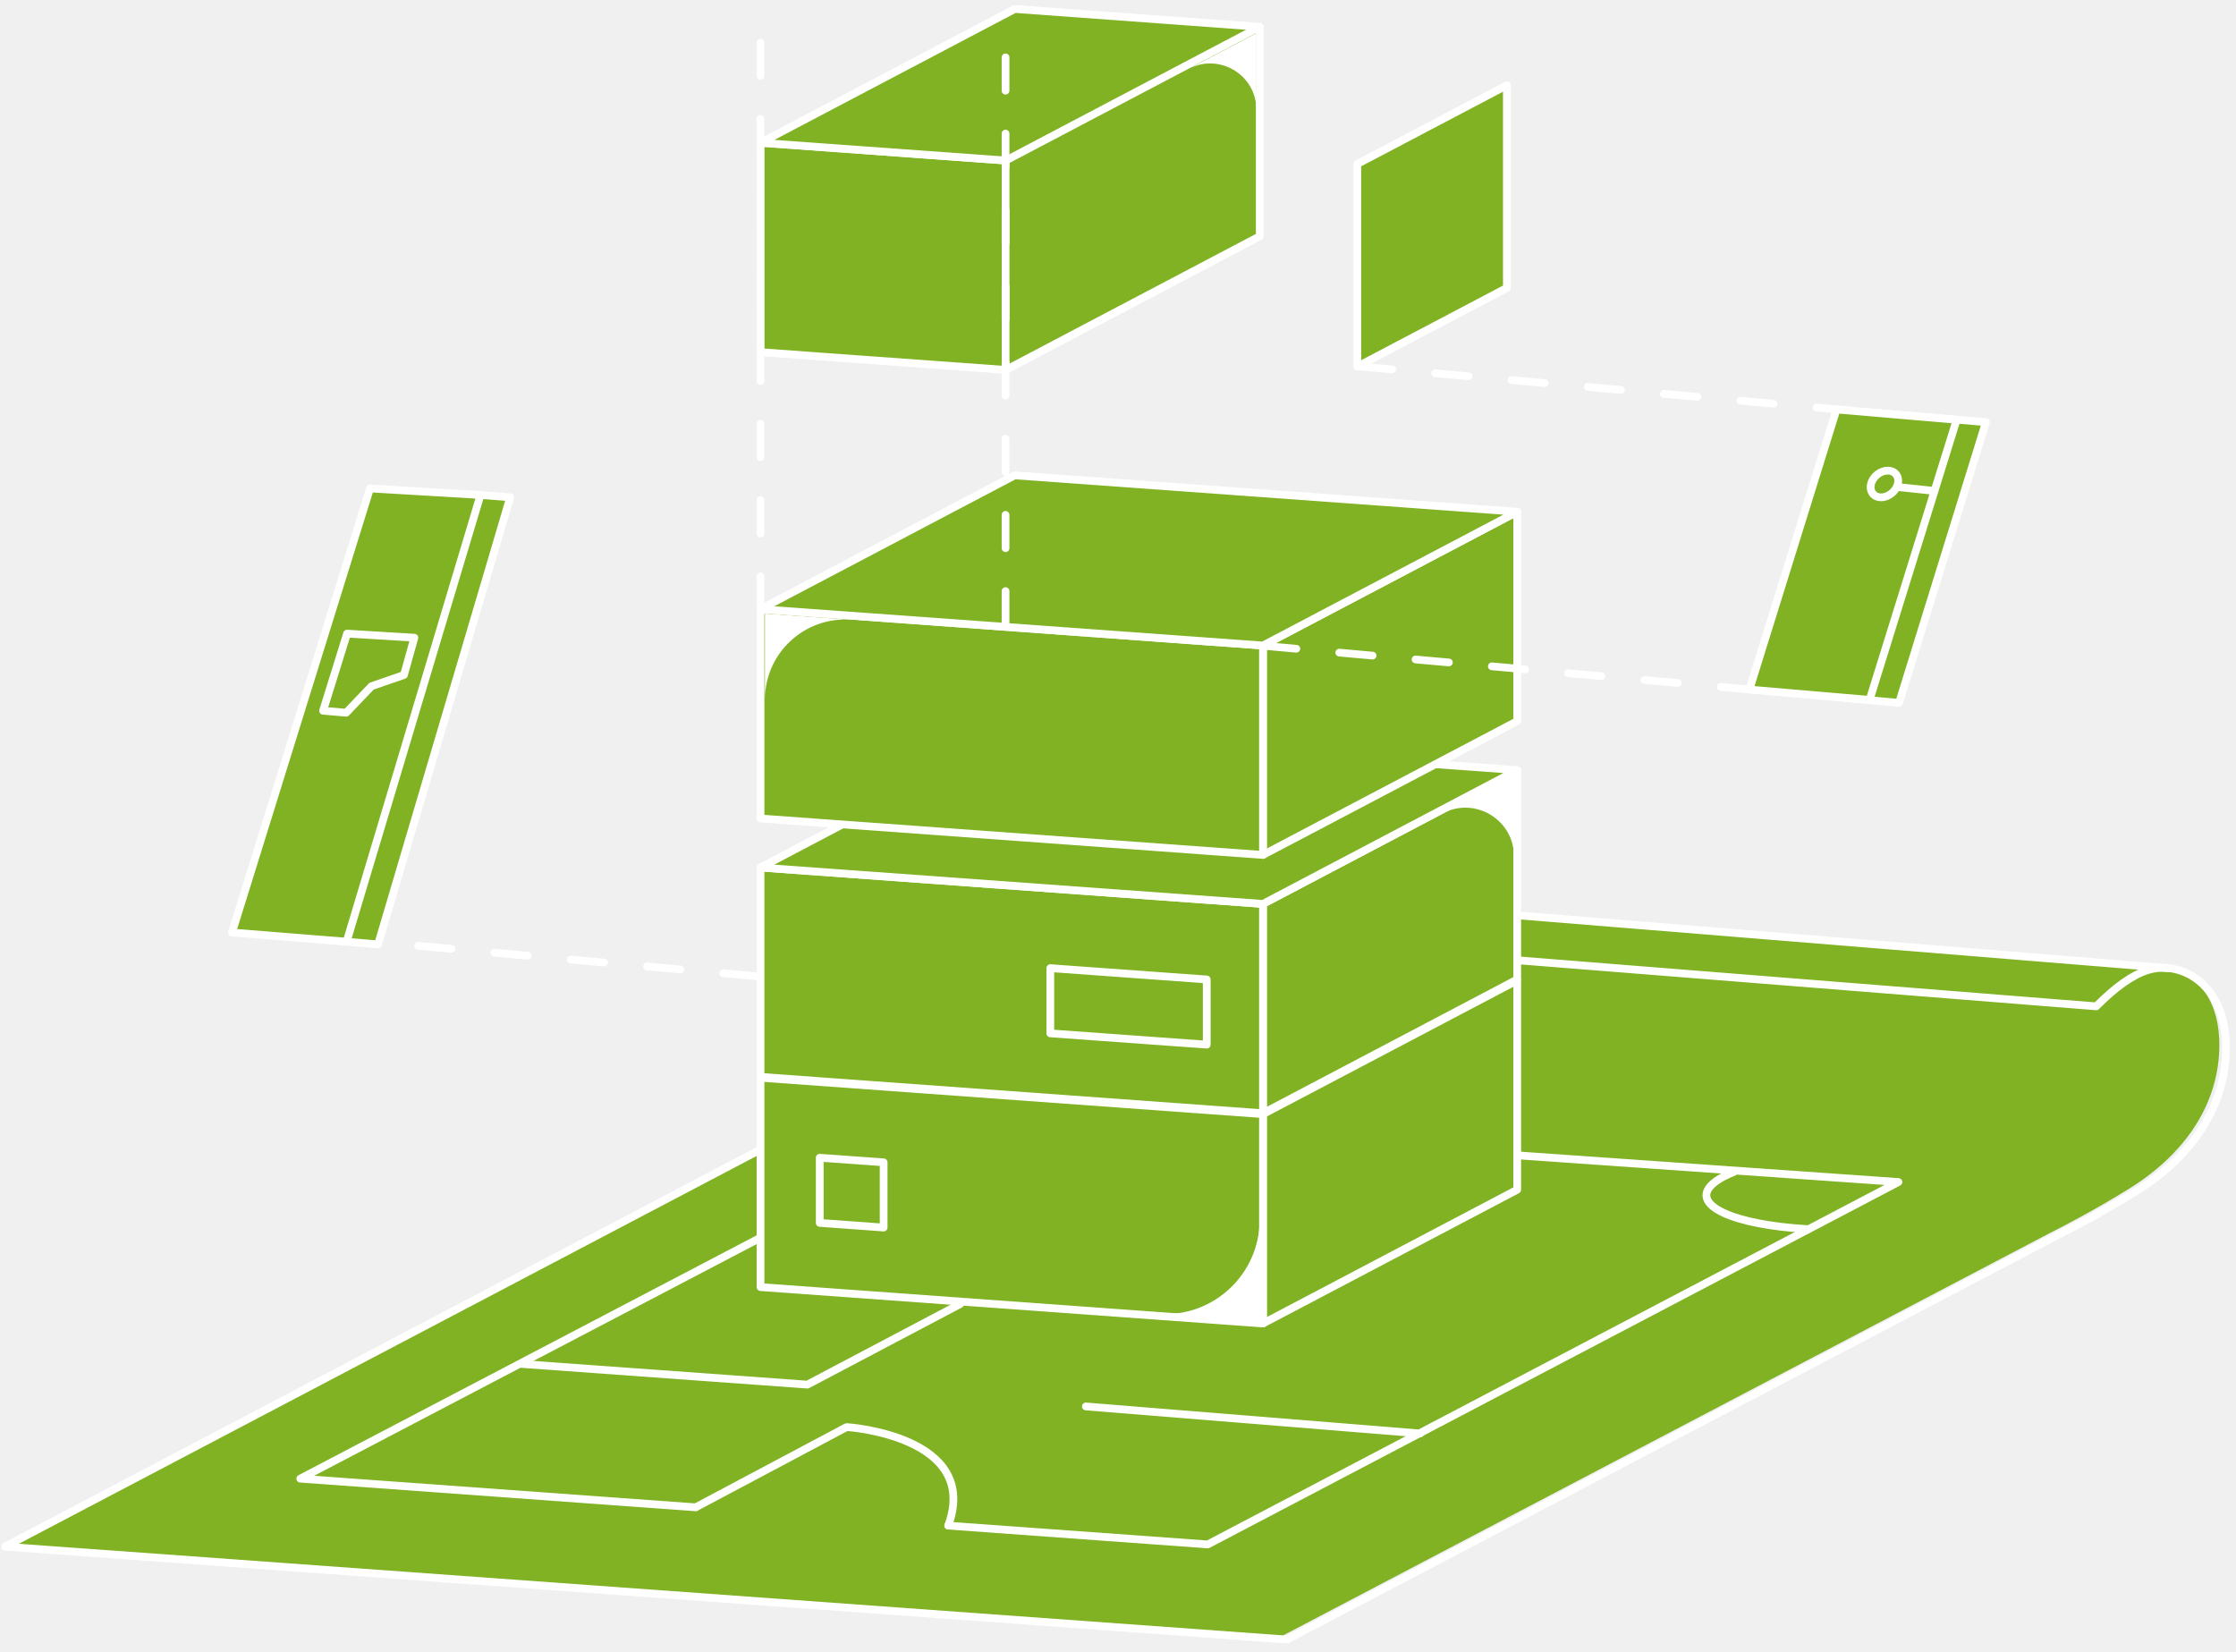
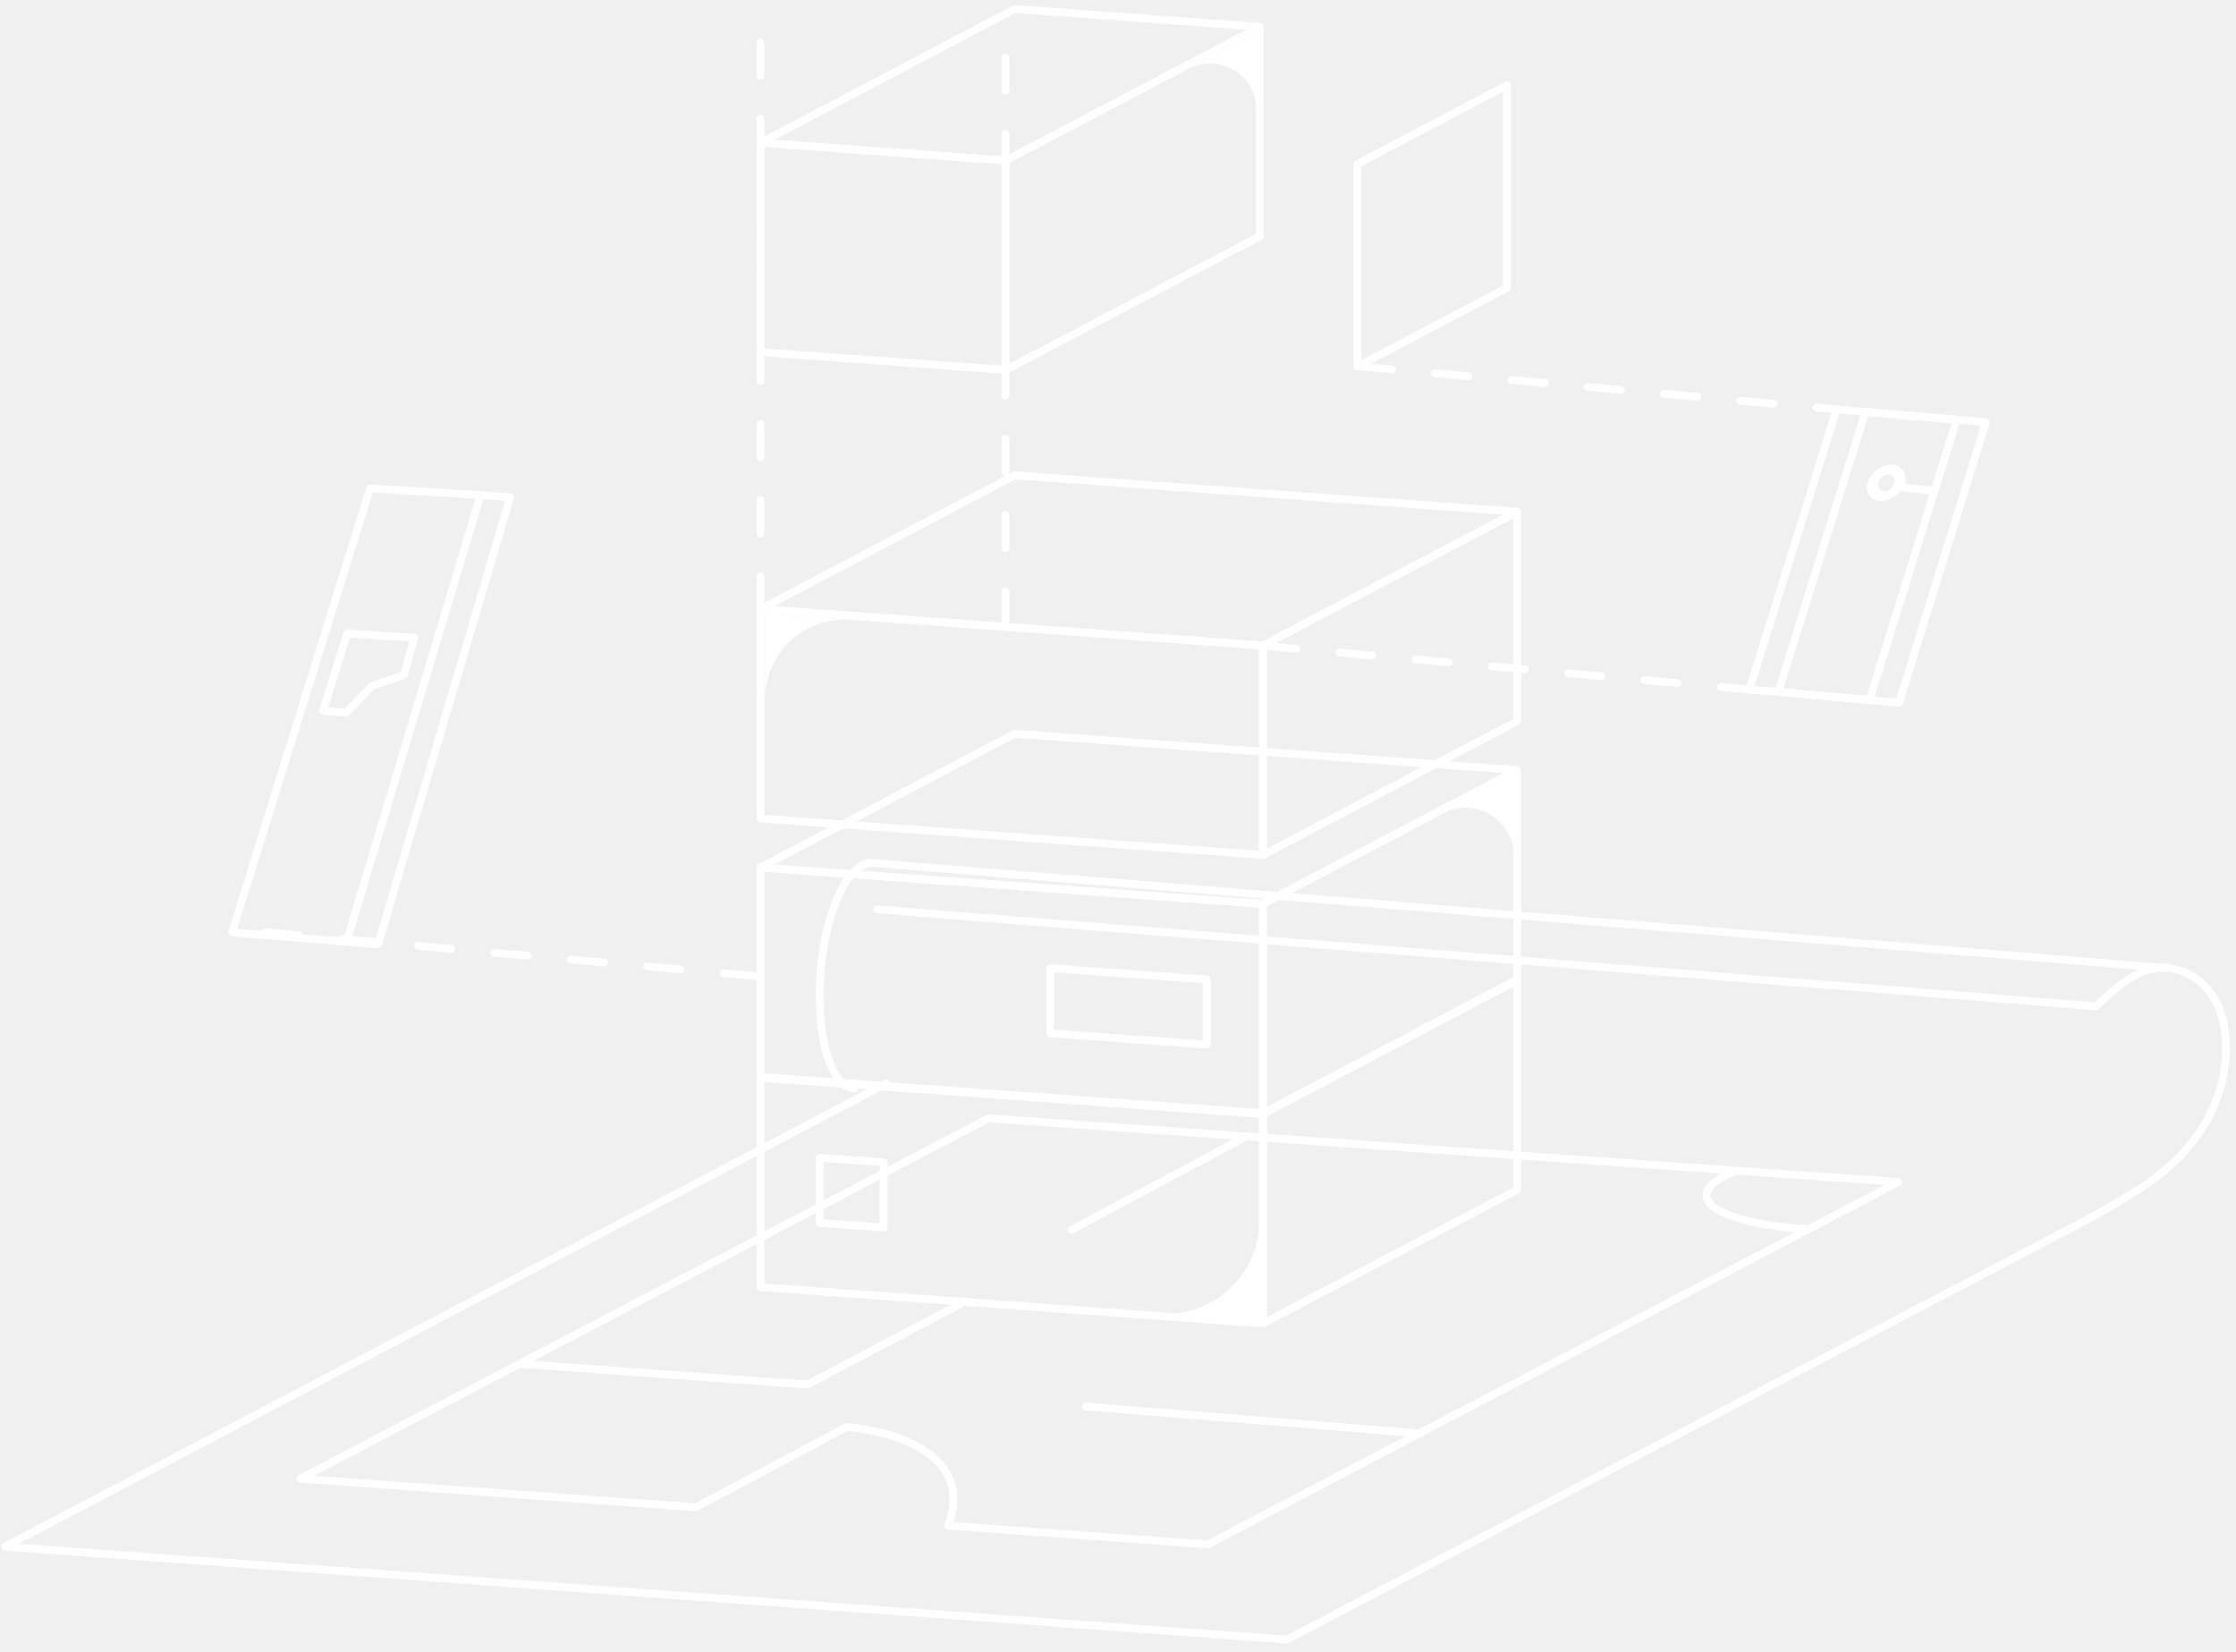
<svg xmlns="http://www.w3.org/2000/svg" width="302" height="223" viewBox="0 0 302 223" fill="none">
  <g id="Latitude.sh Enterprise" clip-path="url(#clip0_322_4417)">
-     <g id="enterprise-graphic.svg fill" clip-path="url(#clip1_322_4417)">
-       <g id="enterprise-graphic.svg">
-         <g id="Clip path group">
-           <mask id="mask0_322_4417" style="mask-type:luminance" maskUnits="userSpaceOnUse" x="0" y="0" width="302" height="222">
-             <g id="a">
-               <path id="Vector" d="M301.166 0.69H0.163V221.958H301.166V0.69Z" fill="white" />
-             </g>
-           </mask>
-           <g mask="url(#mask0_322_4417)">
-             <g id="Group">
-               <path id="Vector_2" d="M299.725 140.274C299.446 133.737 295.351 130.437 291.401 130.36L116.929 116.185C116.824 116.178 116.712 116.178 116.602 116.185C116.469 116.192 116.337 116.219 116.197 116.254C116.183 116.254 116.169 116.254 116.148 116.261C116.134 116.261 116.12 116.268 116.106 116.275L121.519 116.713C125.518 116.797 129.67 120.132 129.949 126.754C130.282 134.663 126.075 142.015 117.646 147.265C115.306 148.72 112.937 150.071 110.986 151.136L112.526 150.329L110.883 151.192C108.716 152.375 107.099 153.197 106.668 153.406L1.432 208.632L172.922 221.075L276.731 166.6C277.155 166.391 278.757 165.583 280.896 164.413L282.519 163.564L281 164.357C282.923 163.307 285.263 161.976 287.577 160.535C295.908 155.355 300.059 148.093 299.732 140.274H299.725Z" fill="#80B224" />
-               <path id="Vector_3" d="M293.03 130.776L117.833 116.545C117.729 116.538 117.617 116.538 117.507 116.545C117.374 116.552 117.241 116.58 117.102 116.615C117.088 116.615 117.074 116.615 117.053 116.622C117.025 116.622 117.004 116.643 116.976 116.65C116.887 116.678 116.789 116.713 116.698 116.747C116.67 116.761 116.649 116.761 116.621 116.775C116.58 116.795 116.538 116.816 116.496 116.837C116.391 116.886 116.294 116.949 116.19 117.012C116.064 117.088 115.939 117.186 115.813 117.283C115.799 117.297 115.785 117.304 115.764 117.318C115.743 117.332 115.729 117.353 115.708 117.367C115.598 117.457 115.486 117.562 115.382 117.667C115.368 117.68 115.354 117.693 115.34 117.707C115.34 117.707 115.333 117.714 115.326 117.721C115.193 117.854 115.068 117.993 114.943 118.147C114.929 118.161 114.915 118.174 114.901 118.188C114.887 118.209 114.873 118.23 114.859 118.251C114.72 118.418 114.587 118.599 114.455 118.787C114.455 118.787 114.455 118.794 114.448 118.801C114.448 118.808 114.434 118.822 114.427 118.829C114.267 119.066 114.107 119.323 113.946 119.588C113.849 119.748 113.758 119.922 113.668 120.096C113.64 120.151 113.612 120.207 113.585 120.263C113.522 120.382 113.459 120.507 113.403 120.632C113.389 120.66 113.375 120.681 113.368 120.708C113.361 120.729 113.347 120.75 113.34 120.771C113.187 121.098 113.041 121.44 112.895 121.802C112.881 121.844 112.86 121.886 112.846 121.927C112.706 122.289 112.567 122.665 112.435 123.055C112.428 123.076 112.421 123.104 112.407 123.124C112.407 123.145 112.393 123.166 112.386 123.187C112.282 123.493 112.184 123.814 112.093 124.134C112.079 124.197 112.059 124.253 112.045 124.316C111.954 124.642 111.863 124.976 111.78 125.318C111.78 125.332 111.774 125.353 111.767 125.367C111.767 125.394 111.753 125.422 111.746 125.45C111.648 125.84 111.557 126.244 111.473 126.648C111.467 126.69 111.46 126.725 111.453 126.766C111.369 127.184 111.292 127.602 111.215 128.033C111.215 128.04 111.215 128.054 111.215 128.061C111.215 128.082 111.215 128.096 111.208 128.117C111.126 128.604 111.056 129.106 110.993 129.614C110.993 129.635 110.993 129.656 110.986 129.684C110.986 129.718 110.979 129.76 110.972 129.794C110.923 130.184 110.881 130.582 110.847 130.985C110.847 130.999 110.847 131.006 110.847 131.02C110.847 131.055 110.847 131.09 110.84 131.118C110.812 131.438 110.791 131.765 110.77 132.093C110.77 132.141 110.763 132.182 110.763 132.224C110.763 132.252 110.763 132.28 110.763 132.301C110.742 132.635 110.728 132.963 110.721 133.297C110.721 133.318 110.721 133.339 110.721 133.36C110.721 133.408 110.721 133.457 110.721 133.513C110.721 133.777 110.707 134.048 110.707 134.313C110.707 134.362 110.707 134.418 110.707 134.467C110.707 134.557 110.707 134.647 110.707 134.738C110.707 135.009 110.707 135.281 110.721 135.545C110.721 135.643 110.728 135.741 110.735 135.838C110.735 135.984 110.749 136.123 110.756 136.27C110.756 136.382 110.763 136.492 110.77 136.604C110.777 136.75 110.791 136.883 110.798 137.021C110.805 137.161 110.819 137.308 110.826 137.446C110.826 137.509 110.833 137.579 110.84 137.648C110.854 137.823 110.874 137.989 110.895 138.164C110.909 138.303 110.923 138.449 110.937 138.588C110.937 138.623 110.944 138.665 110.951 138.7C110.972 138.866 111 139.034 111.021 139.194C111.042 139.361 111.07 139.535 111.091 139.703C111.091 139.73 111.098 139.765 111.105 139.793C111.126 139.904 111.147 140.009 111.168 140.12C111.208 140.363 111.25 140.601 111.299 140.83C111.306 140.872 111.313 140.921 111.327 140.962C111.341 141.032 111.362 141.095 111.376 141.165C111.453 141.492 111.529 141.812 111.62 142.112C111.641 142.174 111.655 142.25 111.669 142.313C111.69 142.383 111.711 142.452 111.732 142.522C111.746 142.571 111.76 142.62 111.78 142.676C111.863 142.933 111.947 143.176 112.038 143.413C112.052 143.455 112.066 143.49 112.086 143.532C112.184 143.775 112.282 144.005 112.379 144.221C112.483 144.437 112.588 144.645 112.699 144.841C112.72 144.875 112.734 144.903 112.755 144.938C112.86 145.119 112.972 145.293 113.083 145.454C113.103 145.481 113.124 145.516 113.145 145.544C113.264 145.704 113.382 145.85 113.501 145.983C113.515 145.997 113.529 146.011 113.543 146.025C113.661 146.149 113.786 146.268 113.911 146.373C113.925 146.386 113.939 146.4 113.953 146.414C114.079 146.519 114.211 146.609 114.351 146.685C114.378 146.699 114.399 146.713 114.427 146.727C114.559 146.797 114.699 146.86 114.831 146.902C114.852 146.909 114.88 146.916 114.901 146.923C115.047 146.965 115.193 146.999 115.34 147.006" stroke="white" stroke-width="1.047" stroke-linecap="round" stroke-linejoin="round" />
-               <path id="Vector_4" d="M119.707 146.325L0.685 208.889L173.819 221.436L283.416 163.925L277.613 166.961C276.673 167.456 282.677 164.503 288.473 160.896C296.805 155.717 300.957 148.455 300.629 140.636C300.302 132.824 294.506 129.635 290.048 131.035C287.916 131.703 285.632 133.416 283.248 135.791L283.123 135.915L118.46 122.812" stroke="white" stroke-width="1.047" stroke-linecap="round" stroke-linejoin="round" />
-               <path id="Vector_5" d="M128.064 206.048L163.124 208.589L256.407 159.643L133.497 151.045L40.557 199.706L93.972 203.577" stroke="white" stroke-width="1.047" stroke-linecap="round" stroke-linejoin="round" />
-               <path id="Vector_6" d="M144.715 166.098L168.072 153.635" stroke="white" stroke-width="1.047" stroke-linecap="round" stroke-linejoin="round" />
-               <path id="Vector_7" d="M70.477 184.214L109.048 187.006L129.688 176.117" stroke="white" stroke-width="1.047" stroke-linecap="round" stroke-linejoin="round" />
-               <path id="Vector_8" d="M94.023 203.542L114.301 192.764" stroke="white" stroke-width="1.047" stroke-linecap="round" stroke-linejoin="round" />
-               <path id="Vector_9" d="M114.546 192.756C114.546 192.756 132.483 193.989 128.074 206.041" stroke="white" stroke-width="1.047" stroke-linecap="round" stroke-linejoin="round" />
-               <path id="Vector_10" d="M191.813 193.606L146.659 189.951" stroke="white" stroke-width="1.047" stroke-linecap="round" stroke-linejoin="round" />
-               <path id="Vector_11" d="M204.918 132.407V160.682L170.582 178.749V150.474L204.918 132.407Z" fill="#80B224" stroke="white" stroke-width="1.047" stroke-linecap="round" stroke-linejoin="round" />
-               <path id="Vector_12" d="M170.581 150.474V178.749L102.718 173.833V145.559L170.581 150.474Z" fill="#80B224" stroke="white" stroke-width="1.047" stroke-linecap="round" stroke-linejoin="round" />
-               <path id="Vector_13" d="M204.918 104.013V132.287L170.582 150.355V122.081L204.918 104.013Z" fill="#80B224" stroke="white" stroke-width="1.047" stroke-linecap="round" stroke-linejoin="round" />
-               <path id="Vector_14" d="M170.581 122.081V150.356L102.718 145.44V117.166L170.581 122.081Z" fill="#80B224" stroke="white" stroke-width="1.047" stroke-linecap="round" stroke-linejoin="round" />
-               <path id="Vector_15" d="M204.916 104.013L170.581 122.081L102.718 117.165L137.046 99.098L204.916 104.013Z" fill="#80B224" stroke="white" stroke-width="1.047" stroke-linecap="round" stroke-linejoin="round" />
-               <path id="Vector_16" d="M204.918 69.118V97.4L170.582 115.467V87.186L204.918 69.118Z" fill="#80B224" stroke="white" stroke-width="1.047" stroke-linecap="round" stroke-linejoin="round" />
-               <path id="Vector_17" d="M170.581 87.185V115.467L102.718 110.544V82.269L170.581 87.185Z" fill="#80B224" stroke="white" stroke-width="1.047" stroke-linecap="round" stroke-linejoin="round" />
-               <path id="Vector_18" d="M204.916 69.117L170.581 87.184L102.718 82.269L137.046 64.201L204.916 69.117Z" fill="#80B224" stroke="white" stroke-width="1.047" stroke-linecap="round" stroke-linejoin="round" />
-               <path id="Vector_19" d="M102.711 82.875C102.425 82.875 102.188 82.638 102.188 82.353V77.848C102.188 77.563 102.425 77.326 102.711 77.326C102.996 77.326 103.233 77.563 103.233 77.848V82.353C103.233 82.638 102.996 82.875 102.711 82.875ZM102.711 72.578C102.425 72.578 102.188 72.341 102.188 72.055V67.55C102.188 67.265 102.425 67.028 102.711 67.028C102.996 67.028 103.233 67.265 103.233 67.55V72.055C103.233 72.341 102.996 72.578 102.711 72.578ZM102.711 62.273C102.425 62.273 102.188 62.036 102.188 61.751V57.246C102.188 56.961 102.425 56.724 102.711 56.724C102.996 56.724 103.233 56.961 103.233 57.246V61.751C103.233 62.036 102.996 62.273 102.711 62.273ZM102.711 51.975C102.425 51.975 102.188 51.739 102.188 51.453V46.949C102.188 46.663 102.425 46.426 102.711 46.426C102.996 46.426 103.233 46.663 103.233 46.949V51.453C103.233 51.739 102.996 51.975 102.711 51.975ZM102.711 41.678C102.425 41.678 102.188 41.441 102.188 41.156V36.651C102.188 36.366 102.425 36.129 102.711 36.129C102.996 36.129 103.233 36.366 103.233 36.651V41.156C103.233 41.441 102.996 41.678 102.711 41.678ZM102.711 31.381C102.425 31.381 102.188 31.144 102.188 30.858V26.354C102.188 26.068 102.425 25.831 102.711 25.831C102.996 25.831 103.233 26.068 103.233 26.354V30.858C103.233 31.144 102.996 31.381 102.711 31.381ZM102.711 21.083C102.425 21.083 102.188 20.846 102.188 20.561V16.056C102.188 15.771 102.425 15.534 102.711 15.534C102.996 15.534 103.233 15.771 103.233 16.056V20.561C103.233 20.846 102.996 21.083 102.711 21.083ZM102.711 10.779C102.425 10.779 102.188 10.542 102.188 10.256V5.752C102.188 5.466 102.425 5.229 102.711 5.229C102.996 5.229 103.233 5.466 103.233 5.752V10.256C103.233 10.542 102.996 10.779 102.711 10.779Z" fill="white" />
-               <path id="Vector_20" d="M194.858 109.847C199.233 107.55 204.479 110.717 204.479 115.654V104.786L194.858 109.847Z" fill="white" />
-               <path id="Vector_21" d="M236.917 93.694C236.917 93.694 236.882 93.694 236.868 93.694L232.361 93.29C232.076 93.262 231.859 93.012 231.887 92.726C231.915 92.441 232.165 92.225 232.451 92.253L236.958 92.657C237.245 92.684 237.46 92.935 237.432 93.221C237.404 93.492 237.182 93.694 236.91 93.694H236.917ZM226.607 92.768C226.607 92.768 226.572 92.768 226.558 92.768L222.051 92.364C221.766 92.336 221.549 92.086 221.577 91.8C221.605 91.515 221.856 91.299 222.142 91.327L226.649 91.731C226.935 91.758 227.15 92.009 227.122 92.295C227.094 92.566 226.872 92.768 226.6 92.768H226.607ZM216.304 91.842C216.304 91.842 216.269 91.842 216.255 91.842L211.748 91.438C211.463 91.41 211.247 91.16 211.275 90.874C211.302 90.589 211.554 90.373 211.839 90.401L216.346 90.805C216.632 90.832 216.847 91.083 216.819 91.369C216.791 91.64 216.569 91.842 216.297 91.842H216.304ZM206.001 90.916C206.001 90.916 205.966 90.916 205.952 90.916L201.445 90.512C201.16 90.484 200.944 90.234 200.972 89.948C201 89.663 201.258 89.447 201.536 89.475L206.043 89.879C206.329 89.906 206.544 90.157 206.517 90.442C206.489 90.714 206.266 90.916 205.994 90.916H206.001ZM195.698 89.99C195.698 89.99 195.663 89.99 195.649 89.99L191.143 89.586C190.857 89.558 190.641 89.308 190.669 89.022C190.697 88.737 190.955 88.521 191.233 88.549L195.74 88.953C196.026 88.981 196.242 89.231 196.214 89.516C196.186 89.788 195.963 89.99 195.691 89.99H195.698ZM185.395 89.064C185.395 89.064 185.361 89.064 185.347 89.064L180.84 88.66C180.554 88.632 180.338 88.382 180.366 88.096C180.394 87.811 180.652 87.595 180.93 87.623L185.437 88.026C185.723 88.055 185.939 88.305 185.911 88.591C185.884 88.862 185.66 89.064 185.389 89.064H185.395ZM175.093 88.138C175.093 88.138 175.058 88.138 175.044 88.138L170.537 87.734C170.251 87.706 170.035 87.456 170.063 87.17C170.091 86.885 170.342 86.669 170.628 86.697L175.135 87.101C175.42 87.128 175.637 87.379 175.609 87.665C175.581 87.936 175.357 88.138 175.086 88.138H175.093Z" fill="white" />
-               <path id="Vector_22" d="M102.202 132.372C102.202 132.372 102.168 132.372 102.154 132.372L97.647 131.969C97.361 131.941 97.145 131.69 97.173 131.405C97.201 131.118 97.451 130.903 97.737 130.931L102.244 131.335C102.529 131.363 102.746 131.613 102.718 131.899C102.69 132.17 102.467 132.372 102.195 132.372H102.202ZM91.9 131.446C91.9 131.446 91.865 131.446 91.851 131.446L87.344 131.043C87.058 131.015 86.842 130.764 86.87 130.479C86.898 130.193 87.149 129.977 87.434 130.005L91.941 130.409C92.227 130.437 92.443 130.687 92.415 130.973C92.387 131.244 92.164 131.446 91.893 131.446H91.9ZM81.597 130.52C81.597 130.52 81.562 130.52 81.548 130.52L77.041 130.117C76.755 130.089 76.539 129.838 76.567 129.553C76.595 129.267 76.846 129.051 77.132 129.079L81.638 129.483C81.924 129.511 82.14 129.761 82.112 130.047C82.084 130.318 81.861 130.52 81.59 130.52H81.597ZM71.287 129.595C71.287 129.595 71.252 129.595 71.238 129.595L66.731 129.19C66.445 129.162 66.23 128.912 66.257 128.627C66.285 128.341 66.543 128.125 66.822 128.153L71.329 128.557C71.614 128.585 71.83 128.835 71.802 129.121C71.775 129.392 71.552 129.595 71.28 129.595H71.287ZM60.984 128.669C60.984 128.669 60.949 128.669 60.935 128.669L56.428 128.264C56.143 128.236 55.927 127.986 55.955 127.701C55.983 127.415 56.24 127.199 56.519 127.227L61.026 127.631C61.312 127.659 61.528 127.909 61.5 128.195C61.472 128.466 61.249 128.669 60.977 128.669H60.984ZM50.681 127.742C50.681 127.742 50.647 127.742 50.633 127.742L46.126 127.338C45.84 127.31 45.624 127.06 45.652 126.774C45.68 126.489 45.937 126.274 46.216 126.3L50.723 126.705C51.009 126.733 51.225 126.983 51.197 127.268C51.169 127.54 50.946 127.742 50.674 127.742H50.681ZM40.379 126.816C40.379 126.816 40.344 126.816 40.33 126.816L35.823 126.412C35.537 126.384 35.321 126.134 35.349 125.848C35.377 125.563 35.628 125.347 35.913 125.374L40.42 125.779C40.706 125.806 40.922 126.057 40.894 126.342C40.866 126.614 40.643 126.816 40.372 126.816H40.379Z" fill="white" />
-               <path id="Vector_23" d="M249.862 55.965C249.862 55.965 249.827 55.965 249.813 55.965L245.306 55.561C245.021 55.533 244.805 55.282 244.833 54.997C244.86 54.711 245.112 54.495 245.397 54.523L249.904 54.927C250.19 54.955 250.405 55.206 250.378 55.491C250.35 55.763 250.127 55.965 249.855 55.965H249.862ZM239.552 55.039C239.552 55.039 239.517 55.039 239.503 55.039L234.997 54.635C234.711 54.607 234.495 54.356 234.523 54.071C234.551 53.785 234.802 53.569 235.087 53.597L239.594 54.001C239.88 54.029 240.096 54.28 240.068 54.565C240.04 54.837 239.817 55.039 239.545 55.039H239.552ZM229.25 54.112C229.25 54.112 229.215 54.112 229.201 54.112L224.694 53.709C224.408 53.681 224.192 53.43 224.22 53.145C224.248 52.859 224.499 52.644 224.784 52.671L229.291 53.075C229.577 53.103 229.793 53.354 229.765 53.639C229.738 53.911 229.514 54.112 229.243 54.112H229.25ZM218.947 53.187C218.947 53.187 218.912 53.187 218.898 53.187L214.391 52.783C214.105 52.755 213.889 52.504 213.917 52.219C213.945 51.933 214.203 51.718 214.482 51.745L218.989 52.149C219.274 52.177 219.49 52.428 219.463 52.713C219.435 52.985 219.211 53.187 218.94 53.187H218.947ZM208.644 52.261C208.644 52.261 208.61 52.261 208.596 52.261L204.088 51.857C203.802 51.829 203.587 51.578 203.615 51.293C203.642 51.007 203.9 50.791 204.179 50.819L208.686 51.223C208.971 51.251 209.188 51.502 209.16 51.787C209.132 52.059 208.909 52.261 208.637 52.261H208.644ZM198.341 51.334C198.341 51.334 198.307 51.334 198.293 51.334L193.786 50.931C193.5 50.903 193.284 50.652 193.312 50.367C193.34 50.081 193.597 49.865 193.876 49.893L198.383 50.297C198.668 50.325 198.885 50.576 198.857 50.861C198.829 51.133 198.606 51.334 198.335 51.334H198.341ZM188.039 50.408C188.039 50.408 188.004 50.408 187.99 50.408L183.483 50.005C183.197 49.977 182.981 49.726 183.009 49.441C183.037 49.155 183.287 48.94 183.573 48.967L188.08 49.371C188.366 49.399 188.582 49.65 188.554 49.935C188.526 50.207 188.303 50.408 188.032 50.408H188.039Z" fill="white" />
-               <path id="Vector_24" d="M244.22 166.008C234.036 165.423 228.254 162.75 231.27 159.943C231.395 159.825 231.542 159.707 231.695 159.588C232.329 159.115 233.179 158.676 234.203 158.266" stroke="white" stroke-width="1.047" stroke-linecap="round" stroke-linejoin="round" />
-               <path id="Vector_25" d="M203.523 11.517L183.322 22.148V49.518L203.523 38.886V11.517Z" fill="#80B224" stroke="white" stroke-width="1.047" stroke-linecap="round" stroke-linejoin="round" />
-               <path id="Vector_26" d="M156.442 177.447L170.131 178.435V164.719C170.131 172.127 163.833 177.983 156.442 177.447Z" fill="white" />
-               <path id="Vector_27" d="M103.313 82.868V94.496C103.313 88.215 108.65 83.251 114.919 83.704" fill="white" />
-               <path id="Vector_28" d="M256.811 65.058C256.559 66.054 255.55 66.861 254.553 66.861C253.557 66.861 252.951 66.054 253.196 65.058C253.439 64.062 254.456 63.255 255.452 63.255C256.448 63.255 257.055 64.062 256.811 65.058Z" stroke="white" stroke-width="1.047" stroke-miterlimit="10" />
-               <path id="Vector_29" d="M135.495 49.936L102.733 47.562V19.28L135.781 21.675" fill="#80B224" />
-               <path id="Vector_30" d="M135.495 49.936L102.733 47.562V19.28L135.781 21.675" stroke="white" stroke-width="1.047" stroke-linecap="round" stroke-linejoin="round" />
-               <path id="Vector_31" d="M136.066 21.696L102.733 19.28L137.063 1.213L170.088 3.622" fill="#80B224" />
-               <path id="Vector_32" d="M136.066 21.696L102.733 19.28L137.063 1.213L170.088 3.622" stroke="white" stroke-width="1.047" stroke-linecap="round" stroke-linejoin="round" />
-               <path id="Vector_33" d="M170.148 3.628V31.91L135.819 49.977V21.695L170.148 3.628Z" fill="#80B224" stroke="white" stroke-width="1.047" stroke-linecap="round" stroke-linejoin="round" />
-               <path id="Vector_34" d="M160.558 9.296C164.702 7.117 169.683 10.118 169.683 14.804V4.492L160.558 9.296Z" fill="white" />
-               <path id="Vector_35" d="M268.224 57.017L251.945 55.624L240.2 93.43L256.487 94.934L268.224 57.017Z" fill="#80B224" stroke="white" stroke-width="1.047" stroke-linecap="round" stroke-linejoin="round" />
-               <path id="Vector_36" d="M264.27 56.697L248.045 55.305L236.279 93.132L252.511 94.524L264.27 56.697Z" fill="#80B224" stroke="white" stroke-width="1.047" stroke-linecap="round" stroke-linejoin="round" />
-               <path id="Vector_37" d="M261.376 66.318L256.318 65.782" stroke="white" stroke-width="1.047" stroke-miterlimit="10" />
-               <path id="Vector_38" d="M135.811 84.86C135.526 84.86 135.289 84.623 135.289 84.338V79.833C135.289 79.548 135.526 79.311 135.811 79.311C136.097 79.311 136.335 79.548 136.335 79.833V84.338C136.335 84.623 136.097 84.86 135.811 84.86ZM135.811 74.563C135.526 74.563 135.289 74.326 135.289 74.04V69.536C135.289 69.25 135.526 69.014 135.811 69.014C136.097 69.014 136.335 69.25 136.335 69.536V74.04C136.335 74.326 136.097 74.563 135.811 74.563ZM135.811 64.265C135.526 64.265 135.289 64.028 135.289 63.743V59.238C135.289 58.953 135.526 58.716 135.811 58.716C136.097 58.716 136.335 58.953 136.335 59.238V63.743C136.335 64.028 136.097 64.265 135.811 64.265ZM135.811 53.968C135.526 53.968 135.289 53.731 135.289 53.446V48.941C135.289 48.655 135.526 48.419 135.811 48.419C136.097 48.419 136.335 48.655 136.335 48.941V53.446C136.335 53.731 136.097 53.968 135.811 53.968ZM135.811 43.663C135.526 43.663 135.289 43.426 135.289 43.141V38.636C135.289 38.351 135.526 38.114 135.811 38.114C136.097 38.114 136.335 38.351 136.335 38.636V43.141C136.335 43.426 136.097 43.663 135.811 43.663ZM135.811 33.366C135.526 33.366 135.289 33.129 135.289 32.844V28.339C135.289 28.053 135.526 27.817 135.811 27.817C136.097 27.817 136.335 28.053 136.335 28.339V32.844C136.335 33.129 136.097 33.366 135.811 33.366ZM135.811 23.068C135.526 23.068 135.289 22.831 135.289 22.546V18.041C135.289 17.756 135.526 17.519 135.811 17.519C136.097 17.519 136.335 17.756 136.335 18.041V22.546C136.335 22.831 136.097 23.068 135.811 23.068ZM135.811 12.771C135.526 12.771 135.289 12.534 135.289 12.249V7.744C135.289 7.458 135.526 7.222 135.811 7.222C136.097 7.222 136.335 7.458 136.335 7.744V12.249C136.335 12.534 136.097 12.771 135.811 12.771Z" fill="white" />
-               <path id="Vector_39" d="M256.321 65.365C256.07 66.361 255.06 67.168 254.064 67.168C253.068 67.168 252.462 66.361 252.705 65.365C252.949 64.369 253.966 63.562 254.963 63.562C255.958 63.562 256.564 64.369 256.321 65.365Z" stroke="white" stroke-width="1.047" stroke-miterlimit="10" />
-               <path id="Vector_40" d="M162.985 132.287V141.088L141.857 139.563V130.755L162.985 132.287Z" fill="#80B224" stroke="white" stroke-width="1.047" stroke-linecap="round" stroke-linejoin="round" />
-               <path id="Vector_41" d="M119.346 156.983L110.715 156.364V165.164L119.346 165.791V156.983Z" fill="#80B224" stroke="white" stroke-width="1.047" stroke-linecap="round" stroke-linejoin="round" />
-               <path id="Vector_42" d="M64.72 66.841L68.913 67.161L51.059 127.546L45.264 127.052" fill="#80B224" />
-               <path id="Vector_43" d="M64.72 66.841L68.913 67.161L51.059 127.546L45.264 127.052" stroke="white" stroke-width="1.047" stroke-linecap="round" stroke-linejoin="round" />
-               <path id="Vector_44" d="M49.978 65.97L64.899 66.854L46.816 127.184L31.337 125.945L49.978 65.97Z" fill="#80B224" stroke="white" stroke-width="1.047" stroke-linecap="round" stroke-linejoin="round" />
-               <path id="Vector_45" d="M43.636 95.993L46.875 85.577L55.966 86.127L54.559 91.161L50.177 92.679L46.764 96.258L43.636 95.993Z" fill="#80B224" stroke="white" stroke-width="1.047" stroke-linecap="round" stroke-linejoin="round" />
+     <g id="Latitude.sh Enterprise_2" clip-path="url(#clip1_322_4417)">
+       <g id="enterprise-graphic.svg fill" clip-path="url(#clip2_322_4417)">
+         <g id="enterprise-graphic.svg">
+           <g id="Clip path group">
+             <mask id="mask0_322_4417" style="mask-type:luminance" maskUnits="userSpaceOnUse" x="0" y="0" width="302" height="222">
+               <g id="a">
+                 <path id="Vector" d="M301.166 0.69H0.163V221.958H301.166V0.69Z" fill="white" />
+               </g>
+             </mask>
+             <g mask="url(#mask0_322_4417)">
+               <g id="Group">
+                 <path id="Vector_2" d="M293.03 130.776L117.833 116.545C117.729 116.538 117.617 116.538 117.507 116.545C117.374 116.552 117.241 116.58 117.102 116.615C117.088 116.615 117.074 116.615 117.053 116.622C117.025 116.622 117.004 116.643 116.976 116.65C116.887 116.678 116.789 116.713 116.698 116.747C116.67 116.761 116.649 116.761 116.621 116.775C116.58 116.795 116.538 116.816 116.496 116.837C116.391 116.886 116.294 116.949 116.19 117.012C116.064 117.088 115.939 117.186 115.813 117.283C115.799 117.297 115.785 117.304 115.764 117.318C115.743 117.332 115.729 117.353 115.708 117.367C115.598 117.457 115.486 117.562 115.382 117.667C115.368 117.68 115.354 117.693 115.34 117.707C115.34 117.707 115.333 117.714 115.326 117.721C115.193 117.854 115.068 117.993 114.943 118.147C114.929 118.161 114.915 118.174 114.901 118.188C114.887 118.209 114.873 118.23 114.859 118.251C114.72 118.418 114.587 118.599 114.455 118.787C114.455 118.787 114.455 118.794 114.448 118.801C114.448 118.808 114.434 118.822 114.427 118.829C114.267 119.066 114.107 119.323 113.946 119.588C113.849 119.748 113.758 119.922 113.668 120.096C113.64 120.151 113.612 120.207 113.585 120.263C113.522 120.382 113.459 120.507 113.403 120.632C113.389 120.66 113.375 120.681 113.368 120.708C113.361 120.729 113.347 120.75 113.34 120.771C113.187 121.098 113.041 121.44 112.895 121.802C112.881 121.844 112.86 121.886 112.846 121.927C112.706 122.289 112.567 122.665 112.435 123.055C112.428 123.076 112.421 123.104 112.407 123.124C112.407 123.145 112.393 123.166 112.386 123.187C112.282 123.493 112.184 123.814 112.093 124.134C112.079 124.197 112.059 124.253 112.045 124.316C111.954 124.642 111.863 124.976 111.78 125.318C111.78 125.332 111.774 125.353 111.767 125.367C111.767 125.394 111.753 125.422 111.746 125.45C111.648 125.84 111.557 126.244 111.473 126.648C111.467 126.69 111.46 126.725 111.453 126.766C111.369 127.184 111.292 127.602 111.215 128.033C111.215 128.04 111.215 128.054 111.215 128.061C111.215 128.082 111.215 128.096 111.208 128.117C111.126 128.604 111.056 129.106 110.993 129.614C110.993 129.635 110.993 129.656 110.986 129.684C110.986 129.718 110.979 129.76 110.972 129.794C110.923 130.184 110.881 130.582 110.847 130.985C110.847 130.999 110.847 131.006 110.847 131.02C110.847 131.055 110.847 131.09 110.84 131.118C110.812 131.438 110.791 131.765 110.77 132.093C110.77 132.141 110.763 132.182 110.763 132.224C110.763 132.252 110.763 132.28 110.763 132.301C110.742 132.635 110.728 132.963 110.721 133.297C110.721 133.318 110.721 133.339 110.721 133.36C110.721 133.408 110.721 133.457 110.721 133.513C110.721 133.777 110.707 134.048 110.707 134.313C110.707 134.362 110.707 134.418 110.707 134.467C110.707 134.557 110.707 134.647 110.707 134.738C110.707 135.009 110.707 135.281 110.721 135.545C110.721 135.643 110.728 135.741 110.735 135.838C110.735 135.984 110.749 136.123 110.756 136.27C110.756 136.382 110.763 136.492 110.77 136.604C110.777 136.75 110.791 136.883 110.798 137.021C110.805 137.161 110.819 137.308 110.826 137.446C110.826 137.509 110.833 137.579 110.84 137.648C110.854 137.823 110.874 137.989 110.895 138.164C110.909 138.303 110.923 138.449 110.937 138.588C110.937 138.623 110.944 138.665 110.951 138.7C110.972 138.866 111 139.034 111.021 139.194C111.042 139.361 111.07 139.535 111.091 139.703C111.091 139.73 111.098 139.765 111.105 139.793C111.126 139.904 111.147 140.009 111.168 140.12C111.208 140.363 111.25 140.601 111.299 140.83C111.306 140.872 111.313 140.921 111.327 140.962C111.341 141.032 111.362 141.095 111.376 141.165C111.453 141.492 111.529 141.812 111.62 142.112C111.641 142.174 111.655 142.25 111.669 142.313C111.69 142.383 111.711 142.452 111.732 142.522C111.746 142.571 111.76 142.62 111.78 142.676C111.863 142.933 111.947 143.176 112.038 143.413C112.052 143.455 112.066 143.49 112.086 143.532C112.184 143.775 112.282 144.005 112.379 144.221C112.483 144.437 112.588 144.645 112.699 144.841C112.72 144.875 112.734 144.903 112.755 144.938C112.86 145.119 112.972 145.293 113.083 145.454C113.103 145.481 113.124 145.516 113.145 145.544C113.264 145.704 113.382 145.85 113.501 145.983C113.515 145.997 113.529 146.011 113.543 146.025C113.661 146.149 113.786 146.268 113.911 146.373C113.925 146.386 113.939 146.4 113.953 146.414C114.079 146.519 114.211 146.609 114.351 146.685C114.378 146.699 114.399 146.713 114.427 146.727C114.559 146.797 114.699 146.86 114.831 146.902C114.852 146.909 114.88 146.916 114.901 146.923C115.047 146.965 115.193 146.999 115.34 147.006" stroke="white" stroke-width="1.047" stroke-linecap="round" stroke-linejoin="round" />
+                 <path id="Vector_3" d="M119.707 146.325L0.685 208.889L173.819 221.436L283.416 163.925L277.613 166.961C276.673 167.456 282.677 164.503 288.473 160.896C296.805 155.717 300.957 148.455 300.629 140.636C300.302 132.824 294.506 129.635 290.048 131.035C287.916 131.703 285.632 133.416 283.248 135.791L283.123 135.915L118.46 122.812" stroke="white" stroke-width="1.047" stroke-linecap="round" stroke-linejoin="round" />
+                 <path id="Vector_4" d="M128.064 206.048L163.124 208.589L256.407 159.643L133.497 151.045L40.557 199.706L93.972 203.577" stroke="white" stroke-width="1.047" stroke-linecap="round" stroke-linejoin="round" />
+                 <path id="Vector_5" d="M144.715 166.098L168.072 153.635" stroke="white" stroke-width="1.047" stroke-linecap="round" stroke-linejoin="round" />
+                 <path id="Vector_6" d="M70.477 184.214L109.048 187.006L129.688 176.117" stroke="white" stroke-width="1.047" stroke-linecap="round" stroke-linejoin="round" />
+                 <path id="Vector_7" d="M94.023 203.542L114.301 192.764" stroke="white" stroke-width="1.047" stroke-linecap="round" stroke-linejoin="round" />
+                 <path id="Vector_8" d="M114.546 192.756C114.546 192.756 132.483 193.989 128.074 206.041" stroke="white" stroke-width="1.047" stroke-linecap="round" stroke-linejoin="round" />
+                 <path id="Vector_9" d="M191.813 193.606L146.659 189.951" stroke="white" stroke-width="1.047" stroke-linecap="round" stroke-linejoin="round" />
+                 <path id="Vector_10" d="M204.918 132.407V160.682L170.582 178.749V150.474L204.918 132.407Z" stroke="white" stroke-width="1.047" stroke-linecap="round" stroke-linejoin="round" />
+                 <path id="Vector_11" d="M170.581 150.474V178.749L102.718 173.833V145.559L170.581 150.474Z" stroke="white" stroke-width="1.047" stroke-linecap="round" stroke-linejoin="round" />
+                 <path id="Vector_12" d="M204.918 104.013V132.287L170.582 150.355V122.081L204.918 104.013Z" stroke="white" stroke-width="1.047" stroke-linecap="round" stroke-linejoin="round" />
+                 <path id="Vector_13" d="M170.581 122.081V150.356L102.718 145.44V117.166L170.581 122.081Z" stroke="white" stroke-width="1.047" stroke-linecap="round" stroke-linejoin="round" />
+                 <path id="Vector_14" d="M204.916 104.013L170.581 122.081L102.718 117.165L137.046 99.098L204.916 104.013Z" stroke="white" stroke-width="1.047" stroke-linecap="round" stroke-linejoin="round" />
+                 <path id="Vector_15" d="M204.918 69.118V97.4L170.582 115.467V87.186L204.918 69.118Z" stroke="white" stroke-width="1.047" stroke-linecap="round" stroke-linejoin="round" />
+                 <path id="Vector_16" d="M170.581 87.185V115.467L102.718 110.544V82.269L170.581 87.185Z" stroke="white" stroke-width="1.047" stroke-linecap="round" stroke-linejoin="round" />
+                 <path id="Vector_17" d="M204.916 69.117L170.581 87.184L102.718 82.269L137.046 64.201L204.916 69.117Z" stroke="white" stroke-width="1.047" stroke-linecap="round" stroke-linejoin="round" />
+                 <path id="Vector_18" d="M102.711 82.875C102.425 82.875 102.188 82.638 102.188 82.353V77.848C102.188 77.563 102.425 77.326 102.711 77.326C102.996 77.326 103.233 77.563 103.233 77.848V82.353C103.233 82.638 102.996 82.875 102.711 82.875ZM102.711 72.578C102.425 72.578 102.188 72.341 102.188 72.055V67.55C102.188 67.265 102.425 67.028 102.711 67.028C102.996 67.028 103.233 67.265 103.233 67.55V72.055C103.233 72.341 102.996 72.578 102.711 72.578ZM102.711 62.273C102.425 62.273 102.188 62.036 102.188 61.751V57.246C102.188 56.961 102.425 56.724 102.711 56.724C102.996 56.724 103.233 56.961 103.233 57.246V61.751C103.233 62.036 102.996 62.273 102.711 62.273ZM102.711 51.975C102.425 51.975 102.188 51.739 102.188 51.453V46.949C102.188 46.663 102.425 46.426 102.711 46.426C102.996 46.426 103.233 46.663 103.233 46.949V51.453C103.233 51.739 102.996 51.975 102.711 51.975ZM102.711 41.678C102.425 41.678 102.188 41.441 102.188 41.156V36.651C102.188 36.366 102.425 36.129 102.711 36.129C102.996 36.129 103.233 36.366 103.233 36.651V41.156C103.233 41.441 102.996 41.678 102.711 41.678ZM102.711 31.381C102.425 31.381 102.188 31.144 102.188 30.858V26.354C102.188 26.068 102.425 25.831 102.711 25.831C102.996 25.831 103.233 26.068 103.233 26.354V30.858C103.233 31.144 102.996 31.381 102.711 31.381ZM102.711 21.083C102.425 21.083 102.188 20.846 102.188 20.561V16.056C102.188 15.771 102.425 15.534 102.711 15.534C102.996 15.534 103.233 15.771 103.233 16.056V20.561C103.233 20.846 102.996 21.083 102.711 21.083ZM102.711 10.779C102.425 10.779 102.188 10.542 102.188 10.256V5.752C102.188 5.466 102.425 5.229 102.711 5.229C102.996 5.229 103.233 5.466 103.233 5.752V10.256C103.233 10.542 102.996 10.779 102.711 10.779Z" fill="white" />
+                 <path id="Vector_19" d="M194.858 109.847C199.233 107.55 204.479 110.717 204.479 115.654V104.786L194.858 109.847Z" fill="white" />
+                 <path id="Vector_20" d="M236.917 93.694C236.917 93.694 236.882 93.694 236.868 93.694L232.361 93.29C232.076 93.262 231.859 93.012 231.887 92.726C231.915 92.441 232.165 92.225 232.451 92.253L236.958 92.657C237.245 92.684 237.46 92.935 237.432 93.221C237.404 93.492 237.182 93.694 236.91 93.694H236.917ZM226.607 92.768C226.607 92.768 226.572 92.768 226.558 92.768L222.051 92.364C221.766 92.336 221.549 92.086 221.577 91.8C221.605 91.515 221.856 91.299 222.142 91.327L226.649 91.731C226.935 91.758 227.15 92.009 227.122 92.295C227.094 92.566 226.872 92.768 226.6 92.768H226.607ZM216.304 91.842C216.304 91.842 216.269 91.842 216.255 91.842L211.748 91.438C211.463 91.41 211.247 91.16 211.275 90.874C211.302 90.589 211.554 90.373 211.839 90.401L216.346 90.805C216.632 90.832 216.847 91.083 216.819 91.369C216.791 91.64 216.569 91.842 216.297 91.842H216.304ZM206.001 90.916C206.001 90.916 205.966 90.916 205.952 90.916L201.445 90.512C201.16 90.484 200.944 90.234 200.972 89.948C201 89.663 201.258 89.447 201.536 89.475L206.043 89.879C206.329 89.906 206.544 90.157 206.517 90.442C206.489 90.714 206.266 90.916 205.994 90.916H206.001ZM195.698 89.99C195.698 89.99 195.663 89.99 195.649 89.99L191.143 89.586C190.857 89.558 190.641 89.308 190.669 89.022C190.697 88.737 190.955 88.521 191.233 88.549L195.74 88.953C196.026 88.981 196.242 89.231 196.214 89.516C196.186 89.788 195.963 89.99 195.691 89.99H195.698ZM185.395 89.064C185.395 89.064 185.361 89.064 185.347 89.064L180.84 88.66C180.554 88.632 180.338 88.382 180.366 88.096C180.394 87.811 180.652 87.595 180.93 87.623L185.437 88.026C185.723 88.055 185.939 88.305 185.911 88.591C185.884 88.862 185.66 89.064 185.389 89.064H185.395ZM175.093 88.138C175.093 88.138 175.058 88.138 175.044 88.138L170.537 87.734C170.251 87.706 170.035 87.456 170.063 87.17C170.091 86.885 170.342 86.669 170.628 86.697L175.135 87.101C175.42 87.128 175.637 87.379 175.609 87.665C175.581 87.936 175.357 88.138 175.086 88.138H175.093Z" fill="white" />
+                 <path id="Vector_21" d="M102.202 132.372C102.202 132.372 102.168 132.372 102.154 132.372L97.647 131.969C97.361 131.941 97.145 131.69 97.173 131.405C97.201 131.118 97.451 130.903 97.737 130.931L102.244 131.335C102.529 131.363 102.746 131.613 102.718 131.899C102.69 132.17 102.467 132.372 102.195 132.372H102.202ZM91.9 131.446C91.9 131.446 91.865 131.446 91.851 131.446L87.344 131.043C87.058 131.015 86.842 130.764 86.87 130.479C86.898 130.193 87.149 129.977 87.434 130.005L91.941 130.409C92.227 130.437 92.443 130.687 92.415 130.973C92.387 131.244 92.164 131.446 91.893 131.446H91.9ZM81.597 130.52C81.597 130.52 81.562 130.52 81.548 130.52L77.041 130.117C76.755 130.089 76.539 129.838 76.567 129.553C76.595 129.267 76.846 129.051 77.132 129.079L81.638 129.483C81.924 129.511 82.14 129.761 82.112 130.047C82.084 130.318 81.861 130.52 81.59 130.52H81.597ZM71.287 129.595C71.287 129.595 71.252 129.595 71.238 129.595L66.731 129.19C66.445 129.162 66.23 128.912 66.257 128.627C66.285 128.341 66.543 128.125 66.822 128.153L71.329 128.557C71.614 128.585 71.83 128.835 71.802 129.121C71.775 129.392 71.552 129.595 71.28 129.595H71.287ZM60.984 128.669C60.984 128.669 60.949 128.669 60.935 128.669L56.428 128.264C56.143 128.236 55.927 127.986 55.955 127.701C55.983 127.415 56.24 127.199 56.519 127.227L61.026 127.631C61.312 127.659 61.528 127.909 61.5 128.195C61.472 128.466 61.249 128.669 60.977 128.669H60.984ZM50.681 127.742C50.681 127.742 50.647 127.742 50.633 127.742L46.126 127.338C45.84 127.31 45.624 127.06 45.652 126.774C45.68 126.489 45.937 126.274 46.216 126.3L50.723 126.705C51.009 126.733 51.225 126.983 51.197 127.268C51.169 127.54 50.946 127.742 50.674 127.742H50.681ZM40.379 126.816C40.379 126.816 40.344 126.816 40.33 126.816L35.823 126.412C35.537 126.384 35.321 126.134 35.349 125.848C35.377 125.563 35.628 125.347 35.913 125.374L40.42 125.779C40.706 125.806 40.922 126.057 40.894 126.342C40.866 126.614 40.643 126.816 40.372 126.816H40.379Z" fill="white" />
+                 <path id="Vector_22" d="M249.862 55.965C249.862 55.965 249.827 55.965 249.813 55.965L245.306 55.561C245.021 55.533 244.805 55.282 244.833 54.997C244.86 54.711 245.112 54.495 245.397 54.523L249.904 54.927C250.19 54.955 250.405 55.206 250.378 55.491C250.35 55.763 250.127 55.965 249.855 55.965H249.862ZM239.552 55.039C239.552 55.039 239.517 55.039 239.503 55.039L234.997 54.635C234.711 54.607 234.495 54.356 234.523 54.071C234.551 53.785 234.802 53.569 235.087 53.597L239.594 54.001C239.88 54.029 240.096 54.28 240.068 54.565C240.04 54.837 239.817 55.039 239.545 55.039H239.552ZM229.25 54.112C229.25 54.112 229.215 54.112 229.201 54.112L224.694 53.709C224.408 53.681 224.192 53.43 224.22 53.145C224.248 52.859 224.499 52.644 224.784 52.671L229.291 53.075C229.577 53.103 229.793 53.354 229.765 53.639C229.738 53.911 229.514 54.112 229.243 54.112H229.25ZM218.947 53.187C218.947 53.187 218.912 53.187 218.898 53.187L214.391 52.783C214.105 52.755 213.889 52.504 213.917 52.219C213.945 51.933 214.203 51.718 214.482 51.745L218.989 52.149C219.274 52.177 219.49 52.428 219.463 52.713C219.435 52.985 219.211 53.187 218.94 53.187H218.947ZM208.644 52.261C208.644 52.261 208.61 52.261 208.596 52.261L204.088 51.857C203.802 51.829 203.587 51.578 203.615 51.293C203.642 51.007 203.9 50.791 204.179 50.819L208.686 51.223C208.971 51.251 209.188 51.502 209.16 51.787C209.132 52.059 208.909 52.261 208.637 52.261H208.644ZM198.341 51.334C198.341 51.334 198.307 51.334 198.293 51.334L193.786 50.931C193.5 50.903 193.284 50.652 193.312 50.367C193.34 50.081 193.597 49.865 193.876 49.893L198.383 50.297C198.668 50.325 198.885 50.576 198.857 50.861C198.829 51.133 198.606 51.334 198.335 51.334H198.341ZM188.039 50.408C188.039 50.408 188.004 50.408 187.99 50.408L183.483 50.005C183.197 49.977 182.981 49.726 183.009 49.441C183.037 49.155 183.287 48.94 183.573 48.967L188.08 49.371C188.366 49.399 188.582 49.65 188.554 49.935C188.526 50.207 188.303 50.408 188.032 50.408H188.039Z" fill="white" />
+                 <path id="Vector_23" d="M244.22 166.008C234.036 165.423 228.254 162.75 231.27 159.943C231.395 159.825 231.542 159.707 231.695 159.588C232.329 159.115 233.179 158.676 234.203 158.266" stroke="white" stroke-width="1.047" stroke-linecap="round" stroke-linejoin="round" />
+                 <path id="Vector_24" d="M203.523 11.517L183.322 22.148V49.518L203.523 38.886V11.517Z" stroke="white" stroke-width="1.047" stroke-linecap="round" stroke-linejoin="round" />
+                 <path id="Vector_25" d="M156.442 177.447L170.131 178.435V164.719C170.131 172.127 163.833 177.983 156.442 177.447Z" fill="white" />
+                 <path id="Vector_26" d="M103.313 82.868V94.496C103.313 88.215 108.65 83.251 114.919 83.704" fill="white" />
+                 <path id="Vector_27" d="M256.811 65.058C256.559 66.054 255.55 66.861 254.553 66.861C253.557 66.861 252.951 66.054 253.196 65.058C253.439 64.062 254.456 63.255 255.452 63.255C256.448 63.255 257.055 64.062 256.811 65.058Z" stroke="white" stroke-width="1.047" stroke-miterlimit="10" />
+                 <path id="Vector_28" d="M135.495 49.936L102.733 47.562V19.28L135.781 21.675" stroke="white" stroke-width="1.047" stroke-linecap="round" stroke-linejoin="round" />
+                 <path id="Vector_29" d="M136.066 21.696L102.733 19.28L137.063 1.213L170.088 3.622" stroke="white" stroke-width="1.047" stroke-linecap="round" stroke-linejoin="round" />
+                 <path id="Vector_30" d="M170.148 3.628V31.91L135.819 49.977V21.695L170.148 3.628Z" stroke="white" stroke-width="1.047" stroke-linecap="round" stroke-linejoin="round" />
+                 <path id="Vector_31" d="M160.558 9.296C164.702 7.117 169.683 10.118 169.683 14.804V4.492L160.558 9.296Z" fill="white" />
+                 <path id="Vector_32" d="M268.224 57.017L251.945 55.624L240.2 93.43L256.487 94.934L268.224 57.017Z" stroke="white" stroke-width="1.047" stroke-linecap="round" stroke-linejoin="round" />
+                 <path id="Vector_33" d="M264.27 56.697L248.045 55.305L236.279 93.132L252.511 94.524L264.27 56.697Z" stroke="white" stroke-width="1.047" stroke-linecap="round" stroke-linejoin="round" />
+                 <path id="Vector_34" d="M261.376 66.318L256.318 65.782" stroke="white" stroke-width="1.047" stroke-miterlimit="10" />
+                 <path id="Vector_35" d="M135.811 84.86C135.526 84.86 135.289 84.623 135.289 84.338V79.833C135.289 79.548 135.526 79.311 135.811 79.311C136.097 79.311 136.335 79.548 136.335 79.833V84.338C136.335 84.623 136.097 84.86 135.811 84.86ZM135.811 74.563C135.526 74.563 135.289 74.326 135.289 74.04V69.536C135.289 69.25 135.526 69.014 135.811 69.014C136.097 69.014 136.335 69.25 136.335 69.536V74.04C136.335 74.326 136.097 74.563 135.811 74.563ZM135.811 64.265C135.526 64.265 135.289 64.028 135.289 63.743V59.238C135.289 58.953 135.526 58.716 135.811 58.716C136.097 58.716 136.335 58.953 136.335 59.238V63.743C136.335 64.028 136.097 64.265 135.811 64.265ZM135.811 53.968C135.526 53.968 135.289 53.731 135.289 53.446V48.941C135.289 48.655 135.526 48.419 135.811 48.419C136.097 48.419 136.335 48.655 136.335 48.941V53.446C136.335 53.731 136.097 53.968 135.811 53.968ZM135.811 43.663C135.526 43.663 135.289 43.426 135.289 43.141V38.636C135.289 38.351 135.526 38.114 135.811 38.114C136.097 38.114 136.335 38.351 136.335 38.636V43.141C136.335 43.426 136.097 43.663 135.811 43.663ZM135.811 33.366C135.526 33.366 135.289 33.129 135.289 32.844V28.339C135.289 28.053 135.526 27.817 135.811 27.817C136.097 27.817 136.335 28.053 136.335 28.339V32.844C136.335 33.129 136.097 33.366 135.811 33.366ZM135.811 23.068C135.526 23.068 135.289 22.831 135.289 22.546V18.041C135.289 17.756 135.526 17.519 135.811 17.519C136.097 17.519 136.335 17.756 136.335 18.041V22.546C136.335 22.831 136.097 23.068 135.811 23.068ZM135.811 12.771C135.526 12.771 135.289 12.534 135.289 12.249V7.744C135.289 7.458 135.526 7.222 135.811 7.222C136.097 7.222 136.335 7.458 136.335 7.744V12.249C136.335 12.534 136.097 12.771 135.811 12.771Z" fill="white" />
+                 <path id="Vector_36" d="M256.321 65.365C256.07 66.361 255.06 67.168 254.064 67.168C253.068 67.168 252.462 66.361 252.705 65.365C252.949 64.369 253.966 63.562 254.963 63.562C255.958 63.562 256.564 64.369 256.321 65.365Z" stroke="white" stroke-width="1.047" stroke-miterlimit="10" />
+                 <path id="Vector_37" d="M162.985 132.287V141.088L141.857 139.563V130.755L162.985 132.287Z" stroke="white" stroke-width="1.047" stroke-linecap="round" stroke-linejoin="round" />
+                 <path id="Vector_38" d="M119.346 156.983L110.715 156.364V165.164L119.346 165.791V156.983Z" stroke="white" stroke-width="1.047" stroke-linecap="round" stroke-linejoin="round" />
+                 <path id="Vector_39" d="M64.72 66.841L68.913 67.161L51.059 127.546L45.264 127.052" stroke="white" stroke-width="1.047" stroke-linecap="round" stroke-linejoin="round" />
+                 <path id="Vector_40" d="M49.978 65.97L64.899 66.854L46.816 127.184L31.337 125.945L49.978 65.97Z" stroke="white" stroke-width="1.047" stroke-linecap="round" stroke-linejoin="round" />
+                 <path id="Vector_41" d="M43.636 95.993L46.875 85.577L55.966 86.127L54.559 91.161L50.177 92.679L46.764 96.258L43.636 95.993Z" stroke="white" stroke-width="1.047" stroke-linecap="round" stroke-linejoin="round" />
+               </g>
            </g>
          </g>
        </g>
      </g>
    </g>
  </g>
  <defs>
    <clipPath id="clip0_322_4417">
      <rect width="302" height="223" fill="white" />
    </clipPath>
    <clipPath id="clip1_322_4417">
      <rect width="302" height="222.25" fill="white" />
    </clipPath>
+     <clipPath id="clip2_322_4417">
+       <rect width="302" height="222.25" fill="white" />
+     </clipPath>
  </defs>
</svg>
